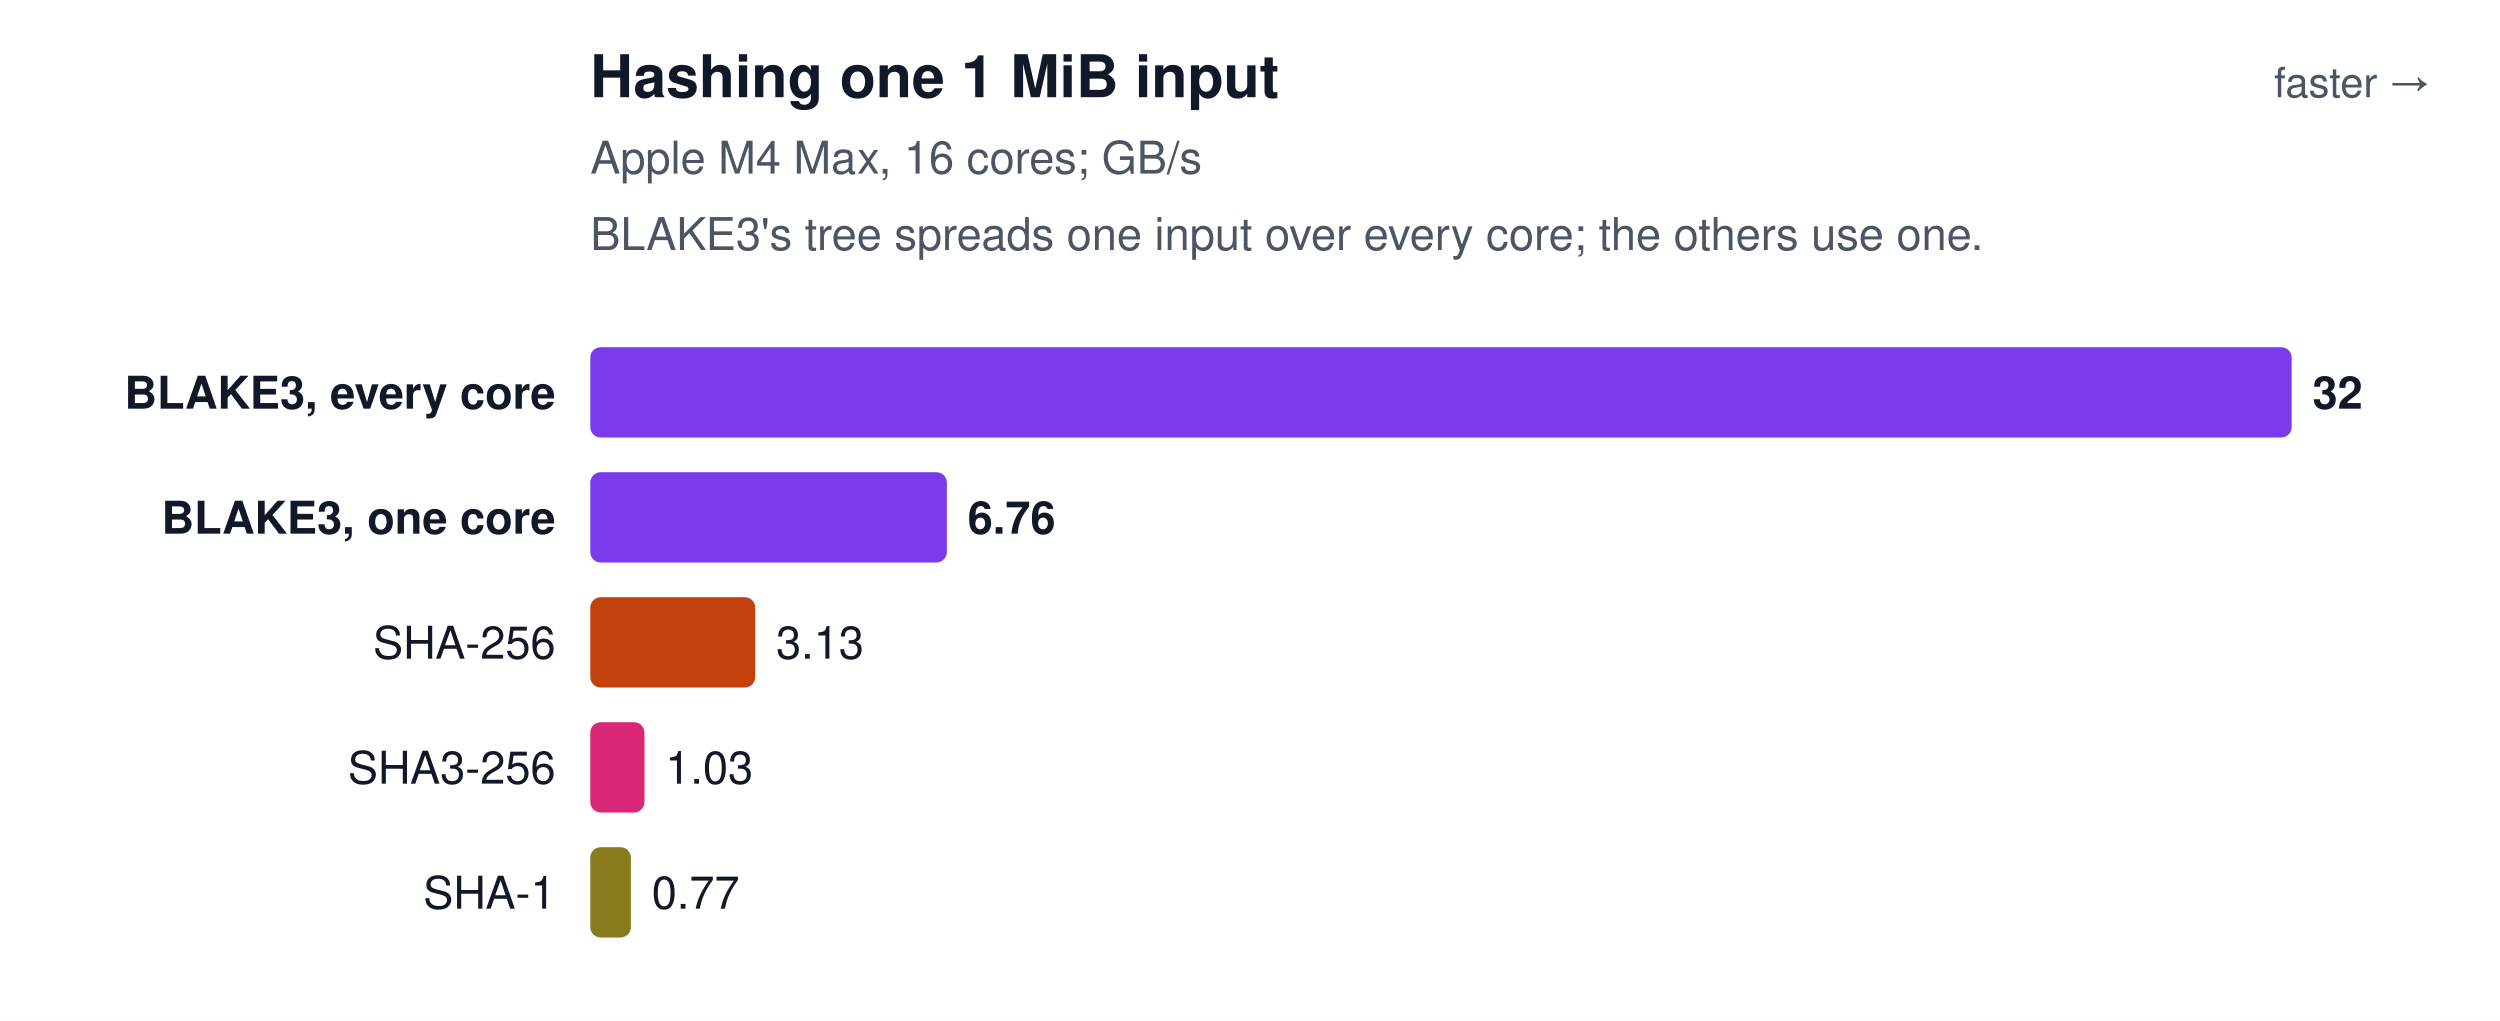
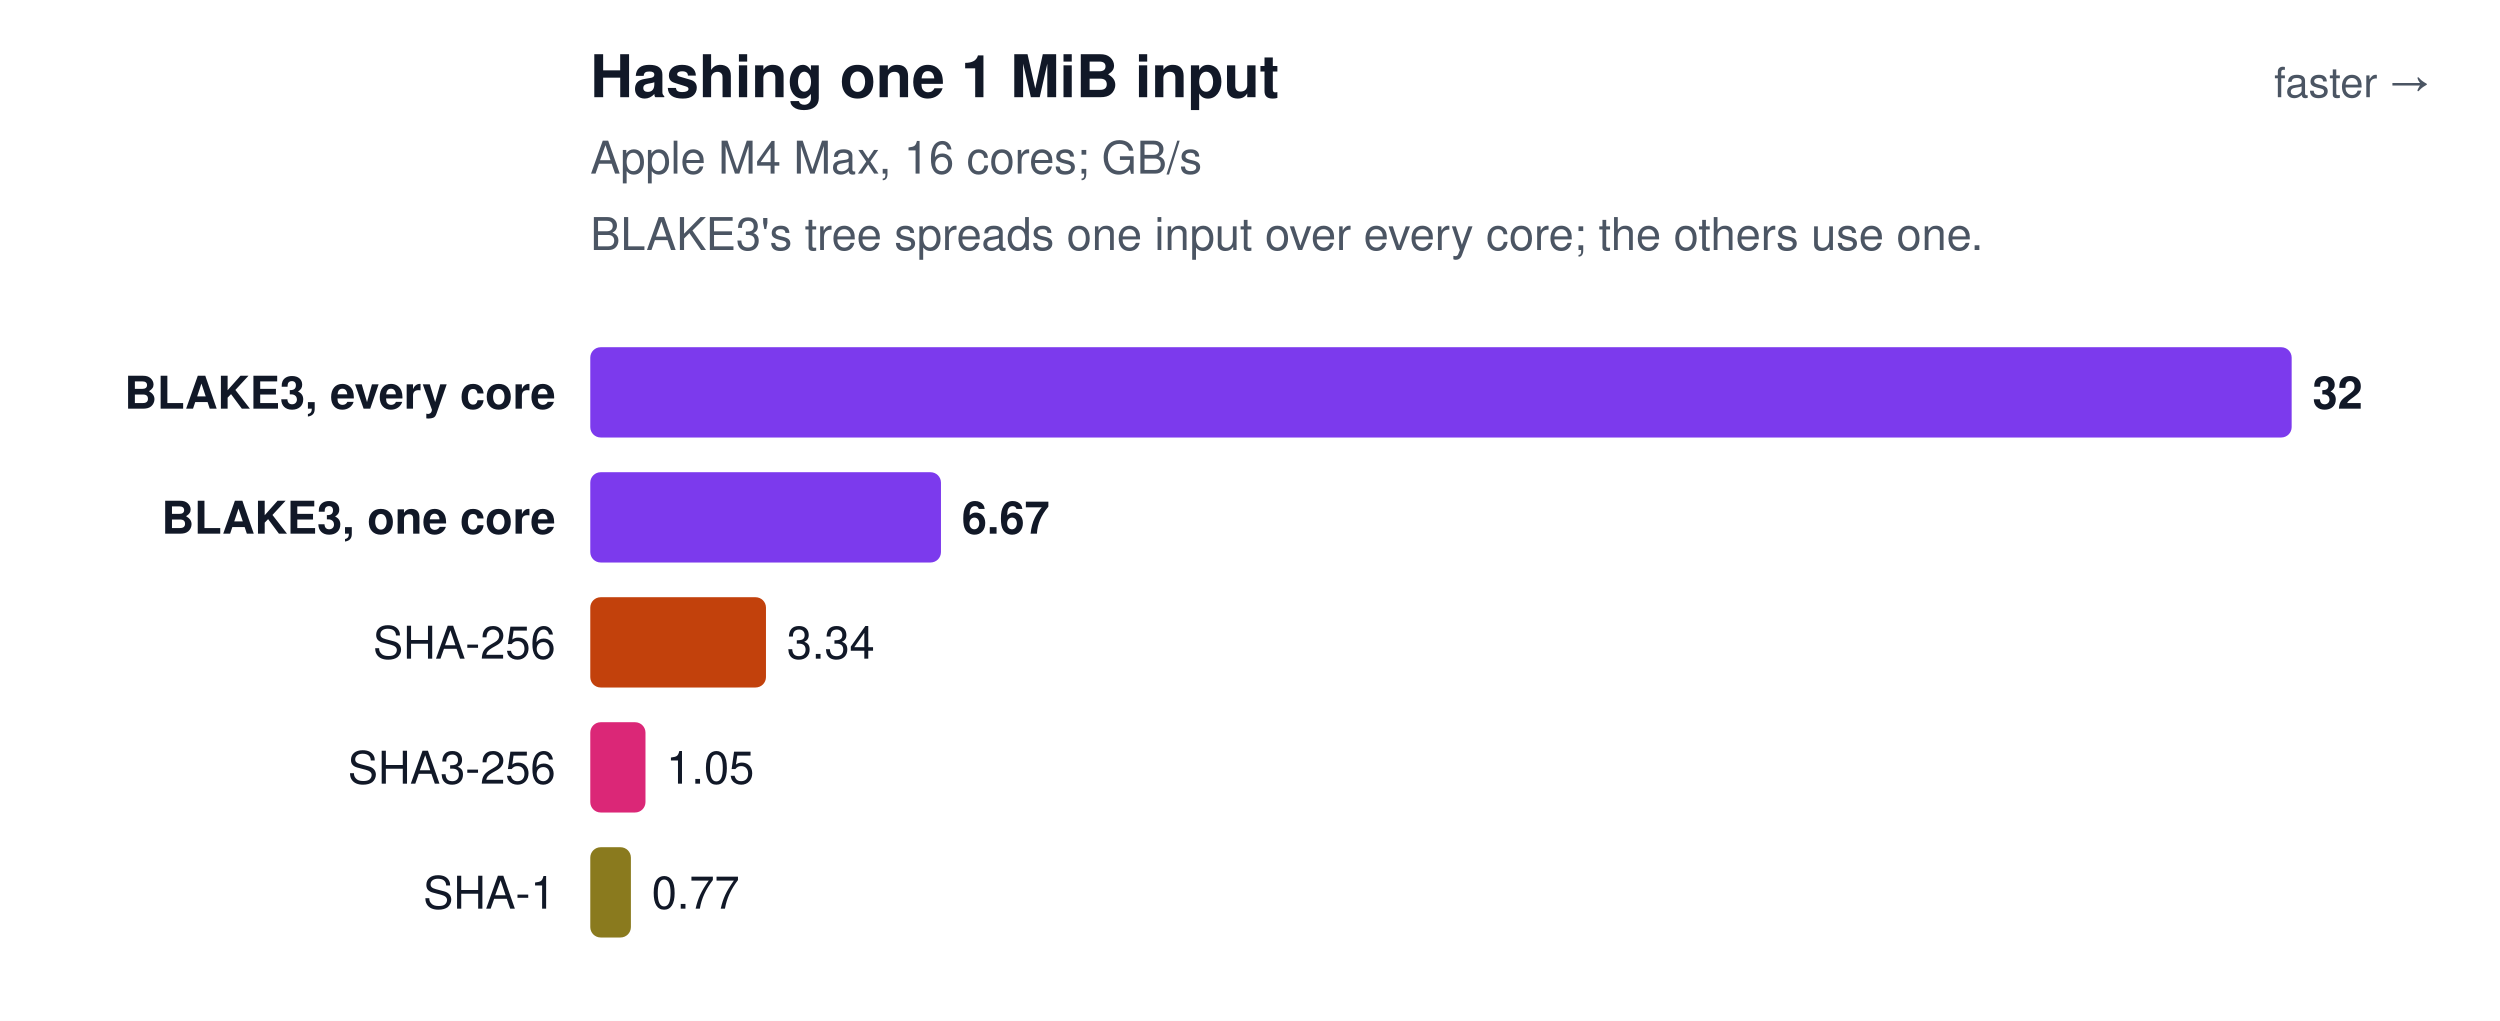
<svg xmlns="http://www.w3.org/2000/svg" width="720" height="294" viewBox="0 0 720 294" font-family="-apple-system, BlinkMacSystemFont, 'Segoe UI', Helvetica, Arial, sans-serif">
  <rect width="720" height="294" fill="#ffffff" />
  <text x="170" y="28" font-size="17" font-weight="600" fill="#111827">Hashing one 1 MiB input</text>
  <text x="700" y="28" font-size="12" fill="#4b5563" text-anchor="end">faster →</text>
  <text x="170" y="50" font-size="13" fill="#4b5563">Apple M4 Max, 16 cores; GB/s</text>
  <text x="170" y="72" font-size="13" fill="#4b5563">BLAKE3's tree spreads one input over every core; the others use one.</text>
  <text x="160" y="117.7" font-size="13" fill="#111827" text-anchor="end" font-weight="600">BLAKE3, every core</text>
  <rect x="170" y="100" width="490.0" height="26" rx="3" fill="#7c3aed" />
  <text x="666.0" y="117.7" font-size="13" fill="#111827" font-weight="600">32</text>
  <text x="160" y="153.7" font-size="13" fill="#111827" text-anchor="end" font-weight="600">BLAKE3, one core</text>
-   <rect x="170" y="136" width="102.7" height="26" rx="3" fill="#7c3aed" />
-   <text x="278.7" y="153.7" font-size="13" fill="#111827" font-weight="600">6.76</text>
+   <rect x="170" y="136" width="101.0" height="26" rx="3" fill="#7c3aed" />
+   <text x="277.0" y="153.7" font-size="13" fill="#111827" font-weight="600">6.67</text>
  <text x="160" y="189.7" font-size="13" fill="#111827" text-anchor="end">SHA-256</text>
-   <rect x="170" y="172" width="47.5" height="26" rx="3" fill="#c2410c" />
-   <text x="223.5" y="189.7" font-size="13" fill="#111827">3.13</text>
+   <rect x="170" y="172" width="50.6" height="26" rx="3" fill="#c2410c" />
+   <text x="226.6" y="189.7" font-size="13" fill="#111827">3.34</text>
  <text x="160" y="225.7" font-size="13" fill="#111827" text-anchor="end">SHA3-256</text>
-   <rect x="170" y="208" width="15.6" height="26" rx="3" fill="#db2777" />
-   <text x="191.6" y="225.7" font-size="13" fill="#111827">1.03</text>
+   <rect x="170" y="208" width="15.9" height="26" rx="3" fill="#db2777" />
+   <text x="191.9" y="225.7" font-size="13" fill="#111827">1.05</text>
  <text x="160" y="261.7" font-size="13" fill="#111827" text-anchor="end">SHA-1</text>
  <rect x="170" y="244" width="11.7" height="26" rx="3" fill="#8a7a1e" />
  <text x="187.7" y="261.7" font-size="13" fill="#111827">0.77</text>
</svg>
